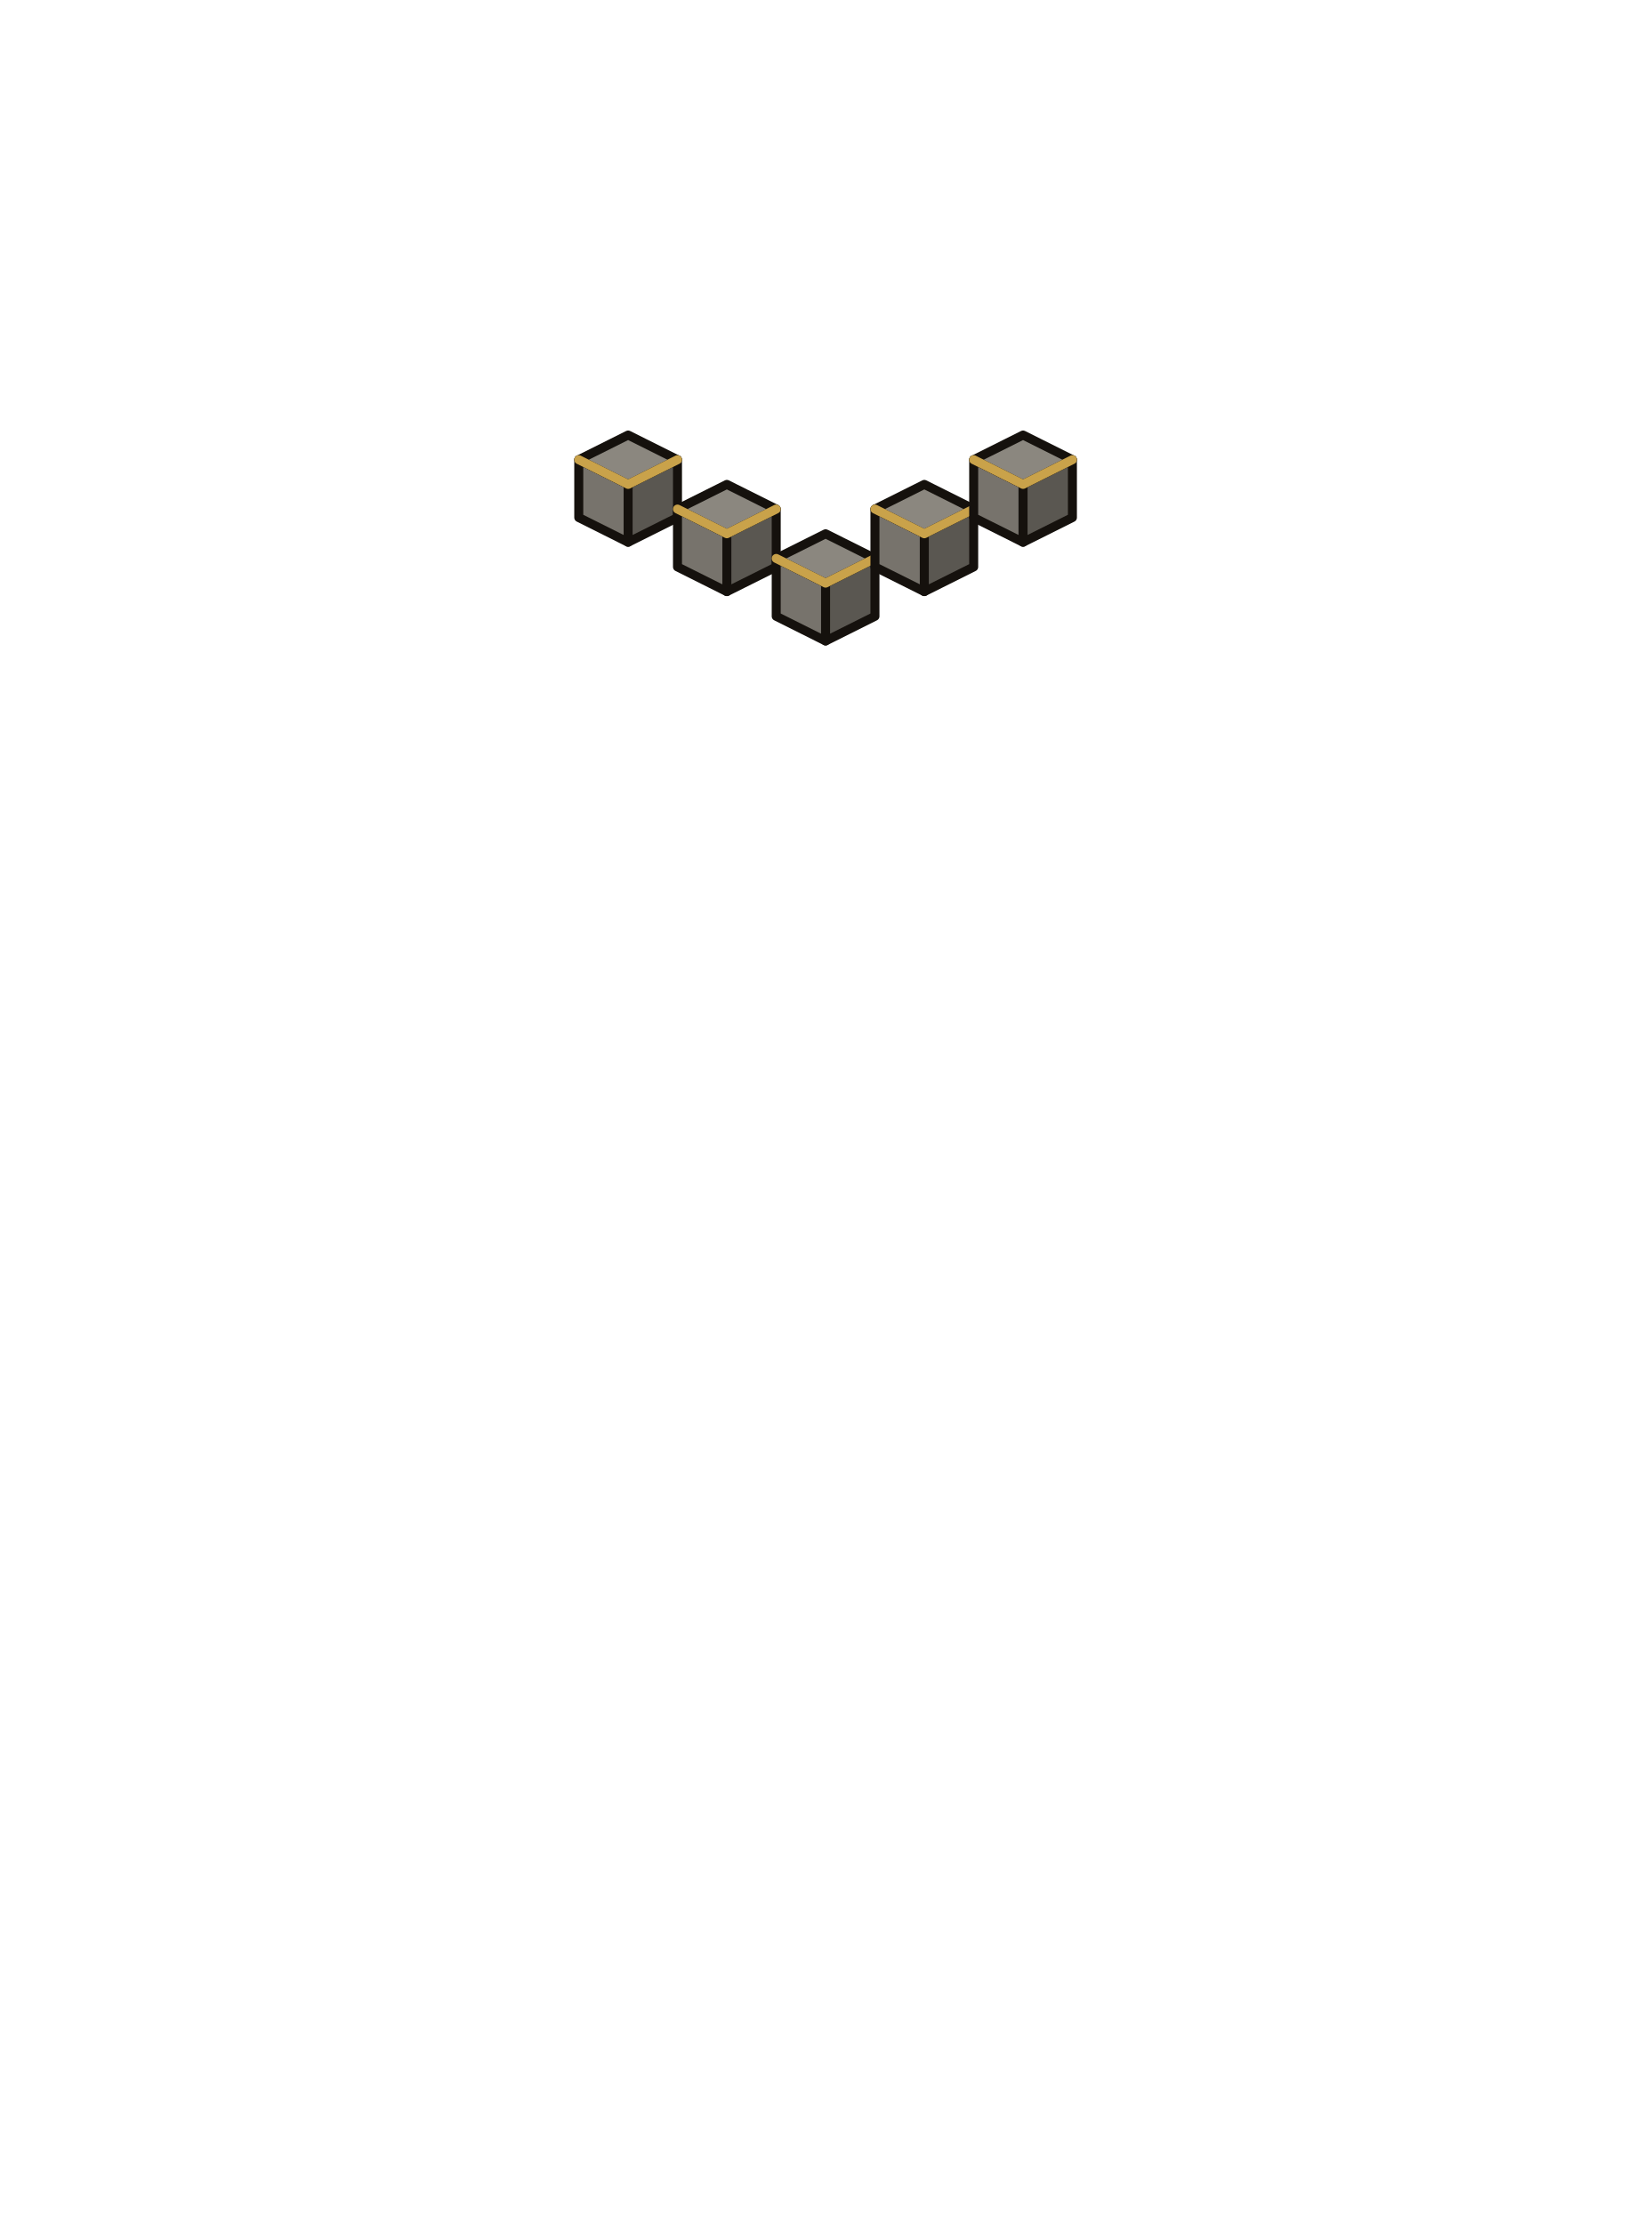
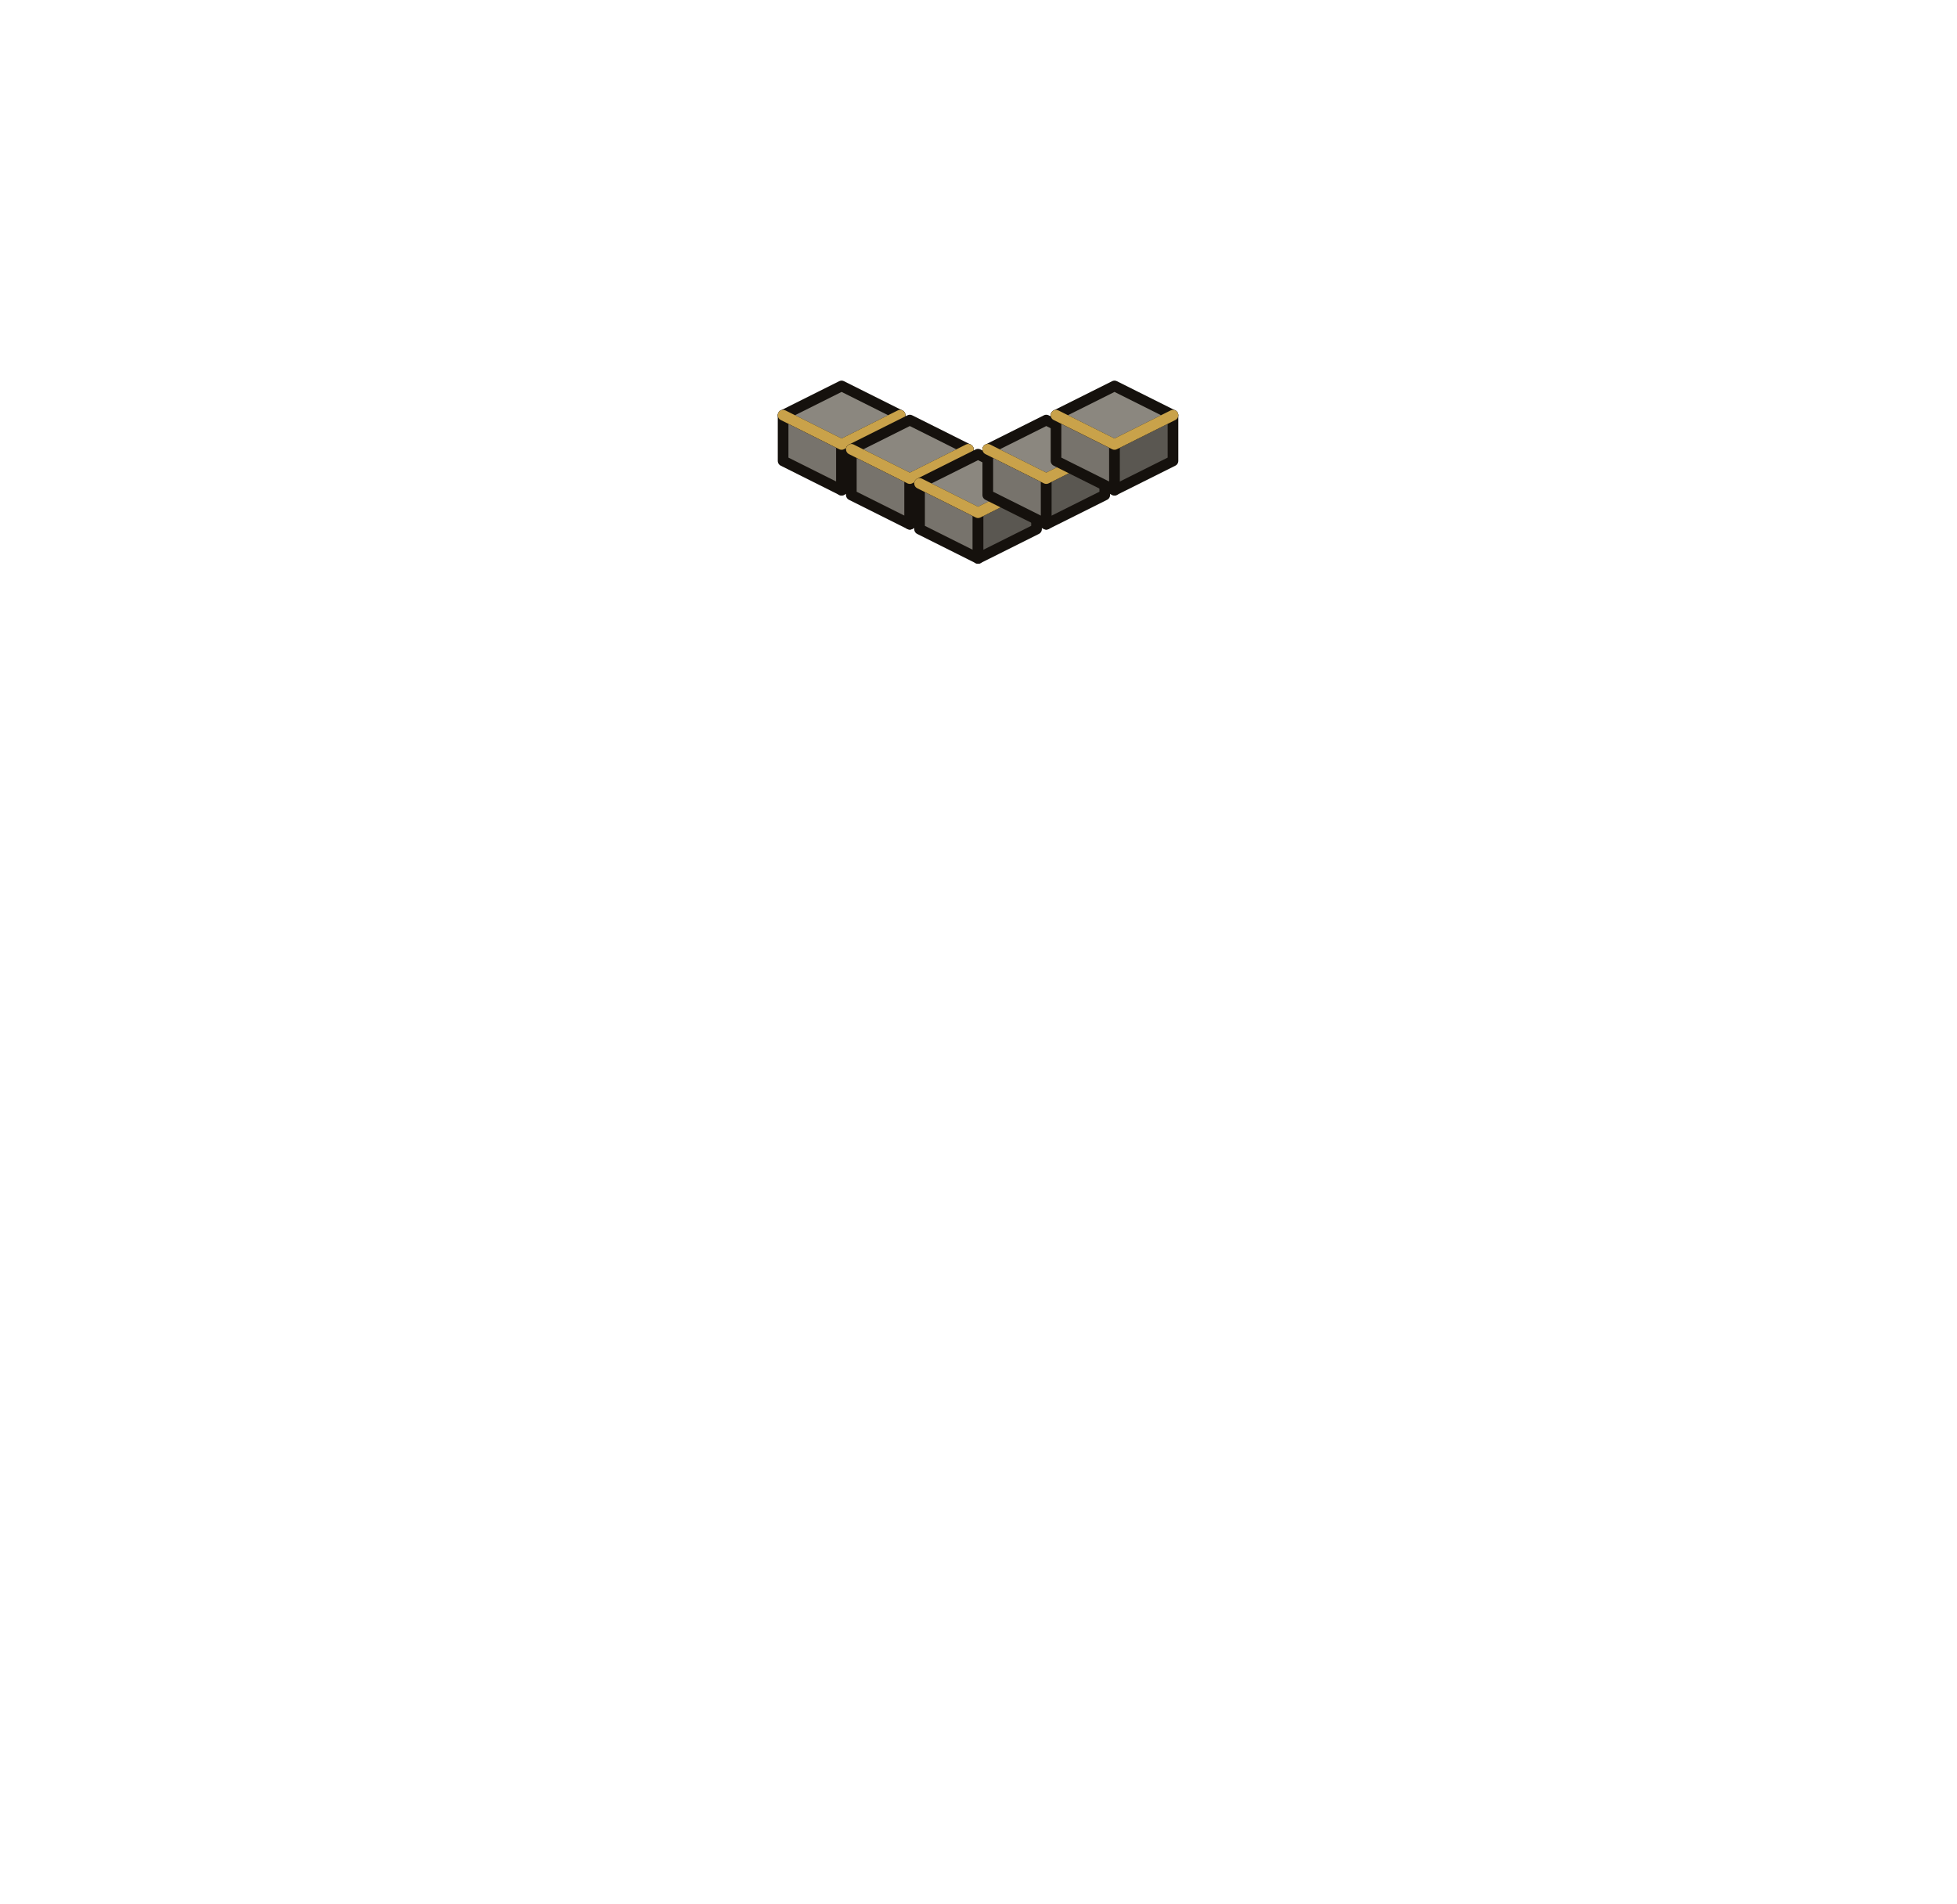
- <svg xmlns="http://www.w3.org/2000/svg" width="514" height="692" viewBox="-128.44 -280.2 257 346">
-   <polygon points="-38.4,-199.68 -30.72,-195.84 -30.72,-204.84 -38.4,-208.68" fill="#77736c" stroke="#15110d" stroke-width="1.4" stroke-linejoin="round" />
-   <polygon points="-30.72,-195.84 -23.04,-199.68 -23.04,-208.68 -30.72,-204.84" fill="#5a5751" stroke="#15110d" stroke-width="1.4" stroke-linejoin="round" />
-   <polygon points="-30.72,-212.52 -23.04,-208.68 -30.72,-204.84 -38.4,-208.68" fill="#8b877f" stroke="#15110d" stroke-width="1.4" stroke-linejoin="round" />
-   <polyline points="-38.4,-208.68 -30.72,-204.84 -23.04,-208.68" fill="none" stroke="#c9a24a" stroke-width="1.4" stroke-linecap="round" stroke-linejoin="round" />
-   <polygon points="-23.04,-192 -15.36,-188.16 -15.36,-197.16 -23.04,-201" fill="#77736c" stroke="#15110d" stroke-width="1.4" stroke-linejoin="round" />
-   <polygon points="-15.36,-188.16 -7.68,-192 -7.68,-201 -15.36,-197.16" fill="#5a5751" stroke="#15110d" stroke-width="1.4" stroke-linejoin="round" />
-   <polygon points="-15.36,-204.84 -7.68,-201 -15.36,-197.16 -23.04,-201" fill="#8b877f" stroke="#15110d" stroke-width="1.4" stroke-linejoin="round" />
-   <polyline points="-23.04,-201 -15.36,-197.16 -7.68,-201" fill="none" stroke="#c9a24a" stroke-width="1.4" stroke-linecap="round" stroke-linejoin="round" />
-   <polygon points="-7.68,-184.32 0,-180.48 0,-189.48 -7.68,-193.32" fill="#77736c" stroke="#15110d" stroke-width="1.4" stroke-linejoin="round" />
-   <polygon points="0,-180.48 7.68,-184.32 7.68,-193.32 0,-189.48" fill="#5a5751" stroke="#15110d" stroke-width="1.4" stroke-linejoin="round" />
-   <polygon points="0,-197.16 7.68,-193.32 0,-189.48 -7.68,-193.32" fill="#8b877f" stroke="#15110d" stroke-width="1.4" stroke-linejoin="round" />
-   <polyline points="-7.68,-193.32 0,-189.48 7.68,-193.32" fill="none" stroke="#c9a24a" stroke-width="1.4" stroke-linecap="round" stroke-linejoin="round" />
-   <polygon points="7.68,-192 15.36,-188.16 15.36,-197.16 7.68,-201" fill="#77736c" stroke="#15110d" stroke-width="1.4" stroke-linejoin="round" />
-   <polygon points="15.36,-188.16 23.04,-192 23.04,-201 15.36,-197.16" fill="#5a5751" stroke="#15110d" stroke-width="1.4" stroke-linejoin="round" />
-   <polygon points="15.36,-204.84 23.04,-201 15.36,-197.16 7.68,-201" fill="#8b877f" stroke="#15110d" stroke-width="1.4" stroke-linejoin="round" />
-   <polyline points="7.68,-201 15.36,-197.16 23.04,-201" fill="none" stroke="#c9a24a" stroke-width="1.4" stroke-linecap="round" stroke-linejoin="round" />
-   <polygon points="23.04,-199.68 30.72,-195.84 30.72,-204.84 23.04,-208.68" fill="#77736c" stroke="#15110d" stroke-width="1.4" stroke-linejoin="round" />
-   <polygon points="30.72,-195.84 38.4,-199.68 38.4,-208.68 30.72,-204.84" fill="#5a5751" stroke="#15110d" stroke-width="1.4" stroke-linejoin="round" />
-   <polygon points="30.72,-212.52 38.4,-208.68 30.72,-204.84 23.04,-208.68" fill="#8b877f" stroke="#15110d" stroke-width="1.4" stroke-linejoin="round" />
-   <polyline points="23.04,-208.68 30.72,-204.84 38.4,-208.68" fill="none" stroke="#c9a24a" stroke-width="1.4" stroke-linecap="round" stroke-linejoin="round" />
+ <svg xmlns="http://www.w3.org/2000/svg" width="514" height="500" viewBox="-128.44 -184.2 257 250">
+   <polygon points="-25.6,-123.68 -17.92,-119.84 -17.92,-125.84 -25.6,-129.68" fill="#77736c" stroke="#15110d" stroke-width="1.4" stroke-linejoin="round" />
+   <polygon points="-17.92,-119.84 -10.24,-123.68 -10.24,-129.68 -17.92,-125.84" fill="#5a5751" stroke="#15110d" stroke-width="1.4" stroke-linejoin="round" />
+   <polygon points="-17.92,-133.52 -10.24,-129.68 -17.92,-125.84 -25.6,-129.68" fill="#8b877f" stroke="#15110d" stroke-width="1.4" stroke-linejoin="round" />
+   <polyline points="-25.6,-129.68 -17.92,-125.84 -10.24,-129.68" fill="none" stroke="#c9a24a" stroke-width="1.4" stroke-linecap="round" stroke-linejoin="round" />
+   <polygon points="-16.64,-119.2 -8.96,-115.36 -8.96,-121.36 -16.64,-125.2" fill="#77736c" stroke="#15110d" stroke-width="1.4" stroke-linejoin="round" />
+   <polygon points="-8.96,-115.36 -1.28,-119.2 -1.28,-125.2 -8.96,-121.36" fill="#5a5751" stroke="#15110d" stroke-width="1.4" stroke-linejoin="round" />
+   <polygon points="-8.96,-129.04 -1.28,-125.2 -8.96,-121.36 -16.64,-125.2" fill="#8b877f" stroke="#15110d" stroke-width="1.4" stroke-linejoin="round" />
+   <polyline points="-16.64,-125.2 -8.96,-121.36 -1.28,-125.2" fill="none" stroke="#c9a24a" stroke-width="1.4" stroke-linecap="round" stroke-linejoin="round" />
+   <polygon points="-7.68,-114.72 0,-110.88 0,-116.88 -7.68,-120.72" fill="#77736c" stroke="#15110d" stroke-width="1.4" stroke-linejoin="round" />
+   <polygon points="0,-110.88 7.68,-114.72 7.68,-120.72 0,-116.88" fill="#5a5751" stroke="#15110d" stroke-width="1.4" stroke-linejoin="round" />
+   <polygon points="0,-124.56 7.68,-120.72 0,-116.88 -7.68,-120.72" fill="#8b877f" stroke="#15110d" stroke-width="1.4" stroke-linejoin="round" />
+   <polyline points="-7.68,-120.72 0,-116.88 7.68,-120.72" fill="none" stroke="#c9a24a" stroke-width="1.4" stroke-linecap="round" stroke-linejoin="round" />
+   <polygon points="1.28,-119.2 8.96,-115.36 8.96,-121.36 1.28,-125.2" fill="#77736c" stroke="#15110d" stroke-width="1.4" stroke-linejoin="round" />
+   <polygon points="8.96,-115.36 16.64,-119.2 16.64,-125.2 8.96,-121.36" fill="#5a5751" stroke="#15110d" stroke-width="1.4" stroke-linejoin="round" />
+   <polygon points="8.96,-129.04 16.64,-125.2 8.96,-121.36 1.28,-125.2" fill="#8b877f" stroke="#15110d" stroke-width="1.4" stroke-linejoin="round" />
+   <polyline points="1.28,-125.2 8.96,-121.36 16.64,-125.2" fill="none" stroke="#c9a24a" stroke-width="1.4" stroke-linecap="round" stroke-linejoin="round" />
+   <polygon points="10.24,-123.68 17.92,-119.84 17.92,-125.84 10.24,-129.68" fill="#77736c" stroke="#15110d" stroke-width="1.4" stroke-linejoin="round" />
+   <polygon points="17.92,-119.84 25.6,-123.68 25.6,-129.68 17.92,-125.84" fill="#5a5751" stroke="#15110d" stroke-width="1.4" stroke-linejoin="round" />
+   <polygon points="17.92,-133.52 25.6,-129.68 17.92,-125.84 10.24,-129.68" fill="#8b877f" stroke="#15110d" stroke-width="1.4" stroke-linejoin="round" />
+   <polyline points="10.24,-129.68 17.92,-125.84 25.6,-129.68" fill="none" stroke="#c9a24a" stroke-width="1.4" stroke-linecap="round" stroke-linejoin="round" />
</svg>
